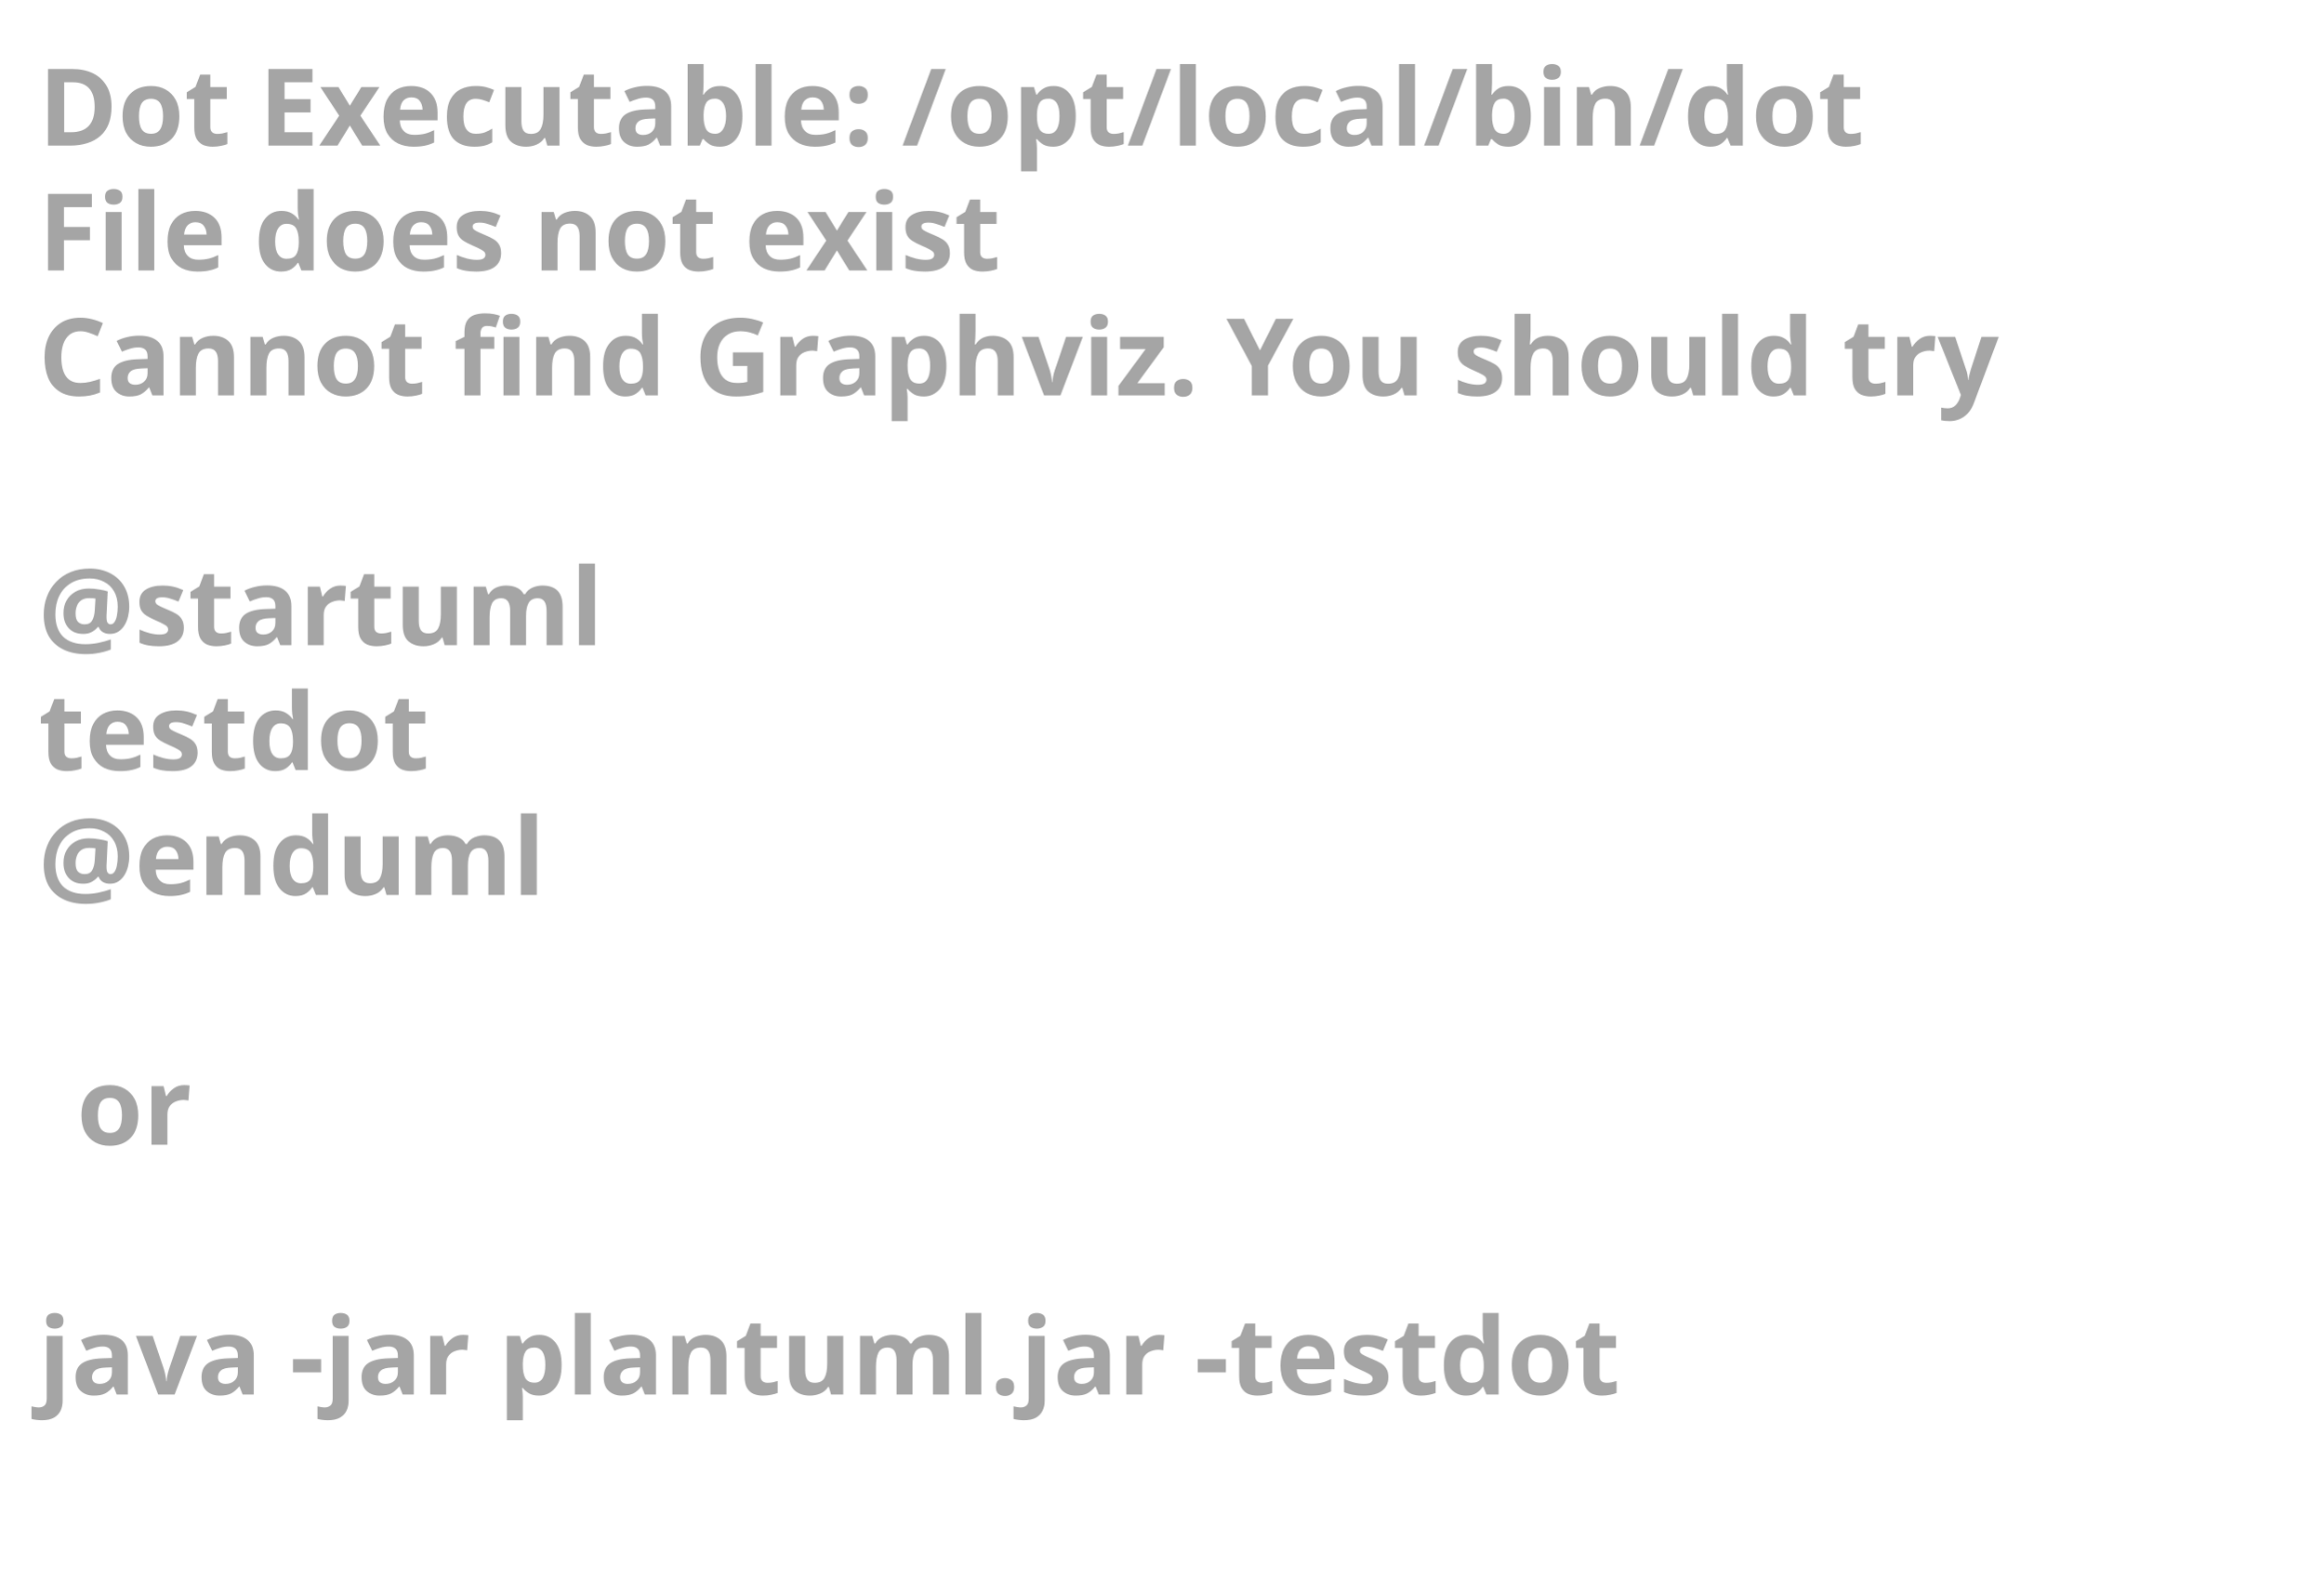
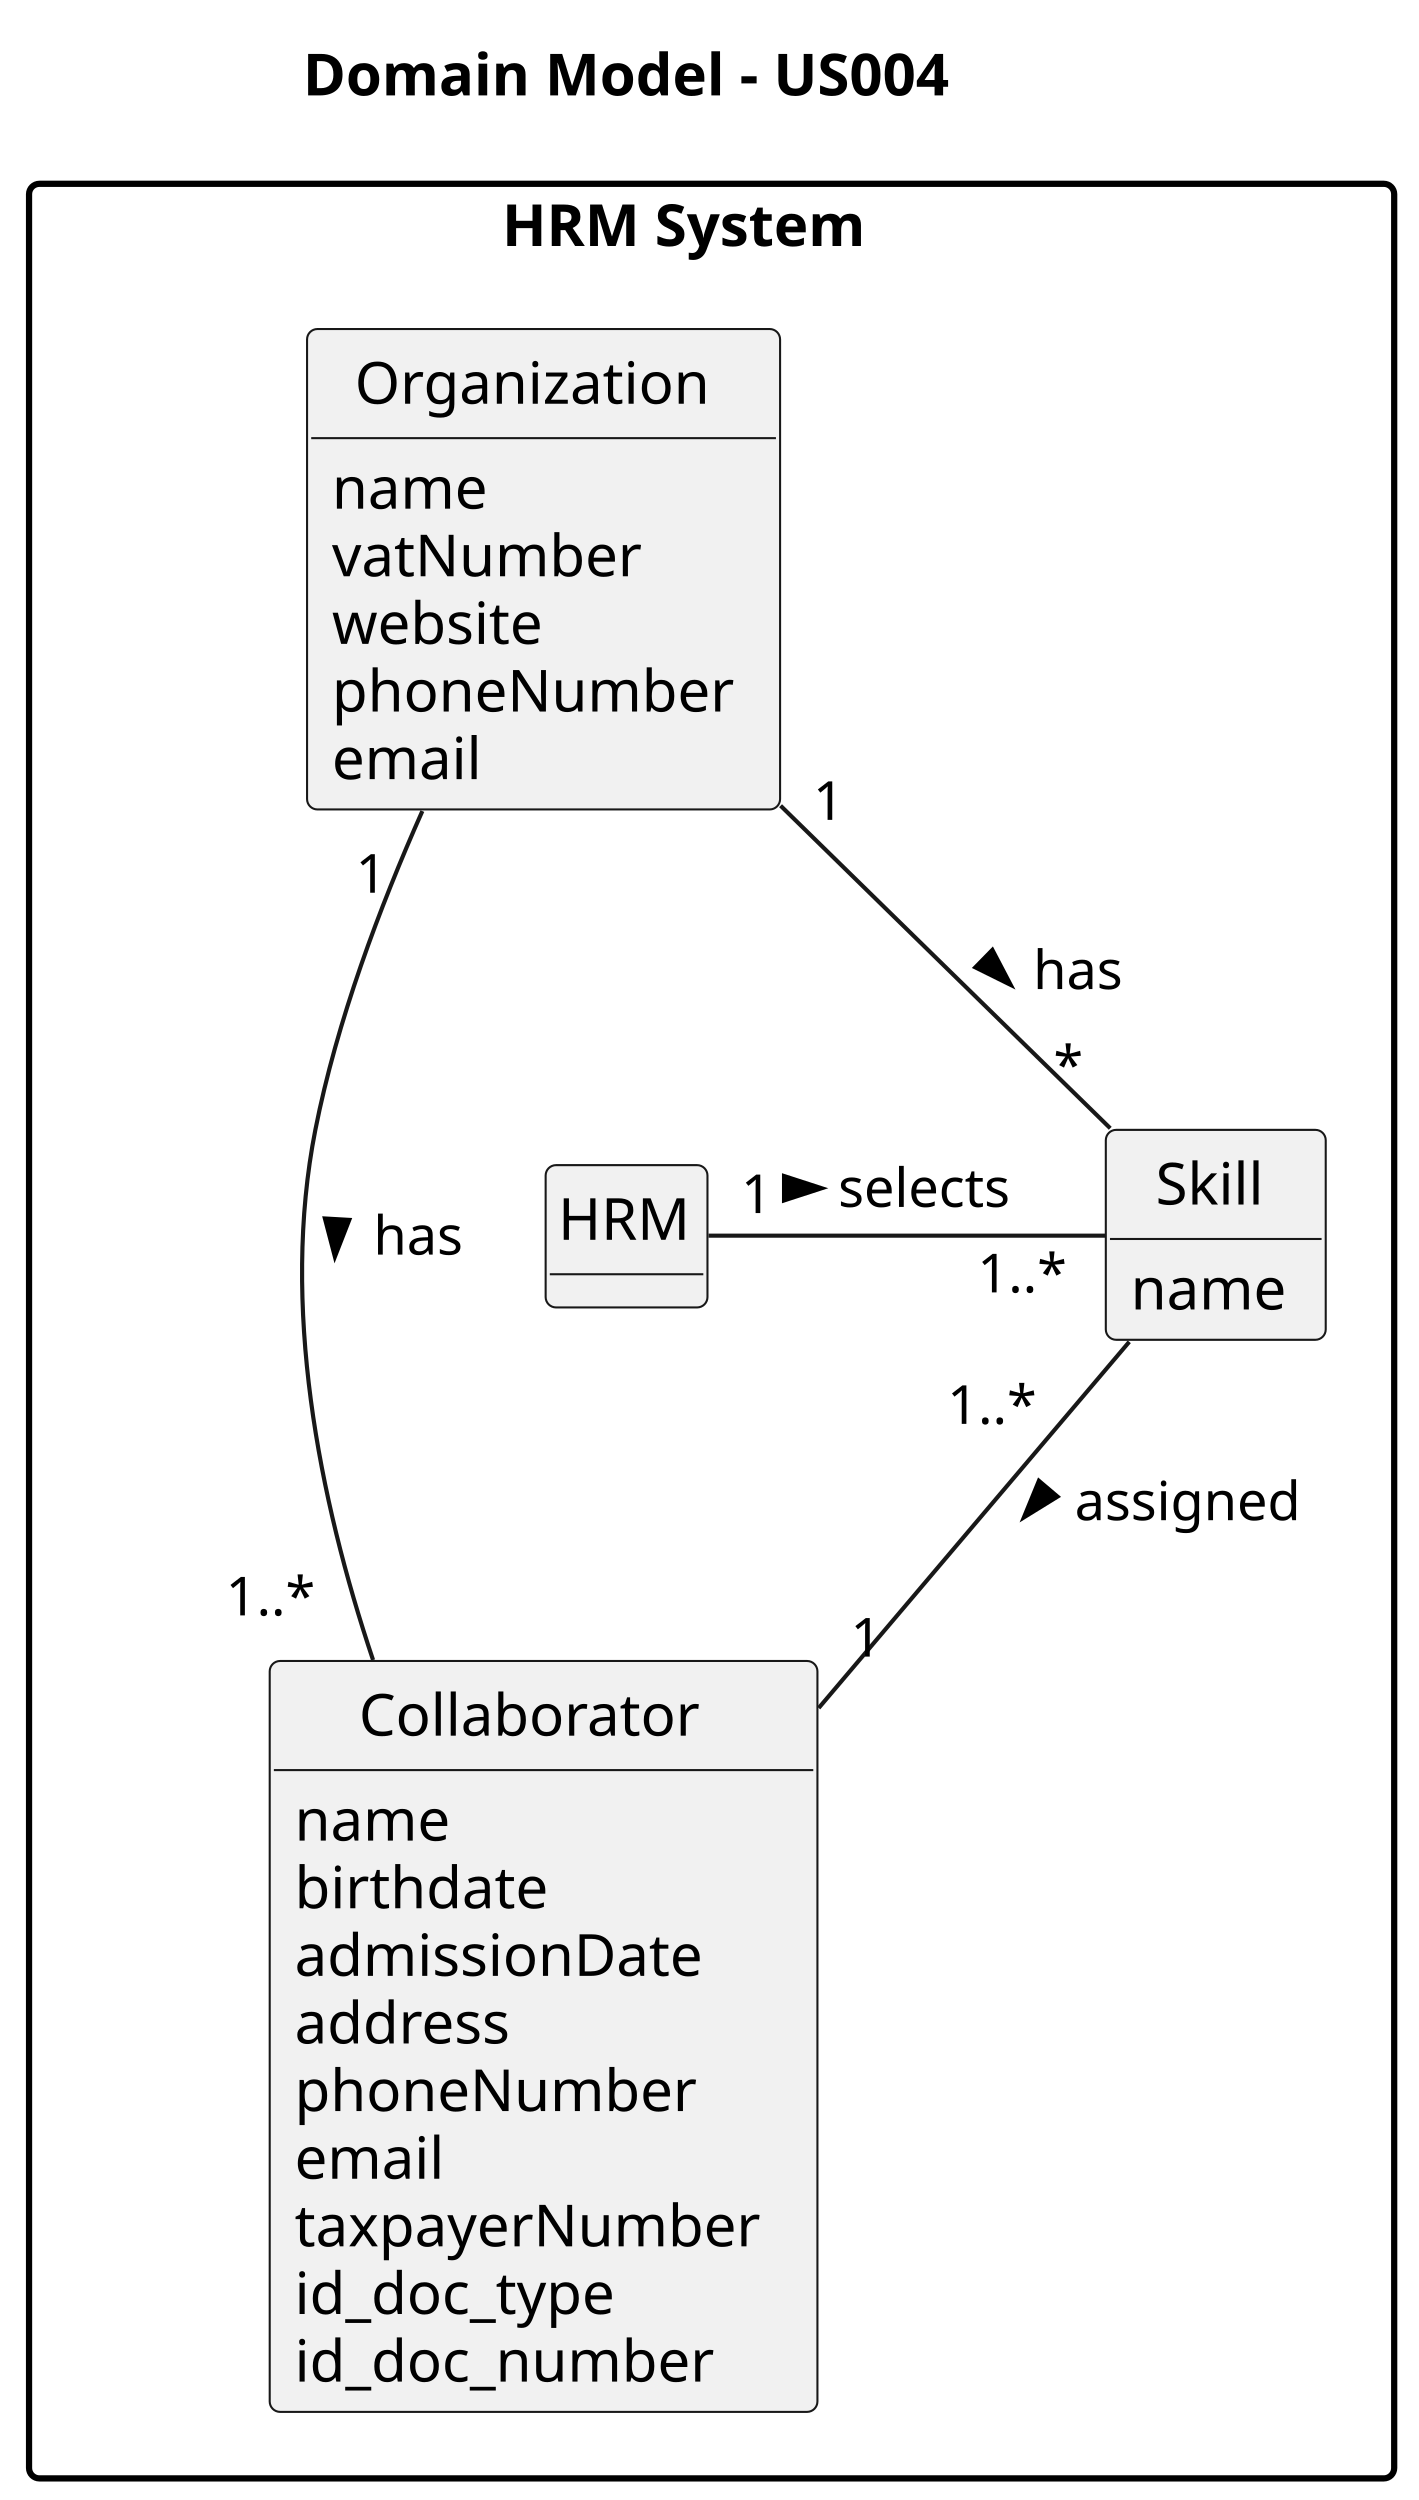
- <svg xmlns="http://www.w3.org/2000/svg" contentStyleType="text/css" height="206px" preserveAspectRatio="none" style="width:303px;height:206px;background:#FFFFFF;" version="1.1" viewBox="0 0 303 206" width="303px" zoomAndPan="magnify">
+ <svg xmlns="http://www.w3.org/2000/svg" contentStyleType="text/css" height="964.8px" preserveAspectRatio="none" style="width:547px;height:964px;background:#FFFFFF;" version="1.1" viewBox="0 0 547 964" width="547.2px" zoomAndPan="magnify">
  <defs />
  <g>
-     <text fill="#A5A5A5" font-family="sans-serif" font-size="14" font-weight="bold" lengthAdjust="spacing" textLength="261" x="5" y="19">Dot Executable: /opt/local/bin/dot</text>
-     <text fill="#A5A5A5" font-family="sans-serif" font-size="14" font-weight="bold" lengthAdjust="spacing" textLength="145" x="5" y="35.297">File does not exist</text>
-     <text fill="#A5A5A5" font-family="sans-serif" font-size="14" font-weight="bold" lengthAdjust="spacing" textLength="291" x="5" y="51.594">Cannot find Graphviz. You should try</text>
-     <text fill="#A5A5A5" font-family="sans-serif" font-size="14" font-weight="bold" lengthAdjust="spacing" textLength="5" x="5" y="67.891"> </text>
-     <text fill="#A5A5A5" font-family="sans-serif" font-size="14" font-weight="bold" lengthAdjust="spacing" textLength="79" x="5" y="84.188">@startuml</text>
-     <text fill="#A5A5A5" font-family="sans-serif" font-size="14" font-weight="bold" lengthAdjust="spacing" textLength="57" x="5" y="100.484">testdot</text>
-     <text fill="#A5A5A5" font-family="sans-serif" font-size="14" font-weight="bold" lengthAdjust="spacing" textLength="72" x="5" y="116.781">@enduml</text>
-     <text fill="#A5A5A5" font-family="sans-serif" font-size="14" font-weight="bold" lengthAdjust="spacing" textLength="5" x="5" y="133.078"> </text>
-     <text fill="#A5A5A5" font-family="sans-serif" font-size="14" font-weight="bold" lengthAdjust="spacing" textLength="17" x="10" y="149.375">or</text>
-     <text fill="#A5A5A5" font-family="sans-serif" font-size="14" font-weight="bold" lengthAdjust="spacing" textLength="5" x="5" y="165.672"> </text>
-     <text fill="#A5A5A5" font-family="sans-serif" font-size="14" font-weight="bold" lengthAdjust="spacing" textLength="227" x="5" y="181.969">java -jar plantuml.jar -testdot</text>
-     <text fill="#A5A5A5" font-family="sans-serif" font-size="14" font-weight="bold" lengthAdjust="spacing" textLength="5" x="5" y="198.266"> </text>
+     <text fill="#000000" font-family="sans-serif" font-size="22.4" font-weight="bold" lengthAdjust="spacing" textLength="291.2" x="116.8" y="36.792">Domain Model - US004</text>
+     <g id="cluster_HRM System">
+       <rect fill="none" height="884.8" rx="4" ry="4" style="stroke:#000000;stroke-width:2.4;" width="526.4" x="11.2" y="70.875" />
+       <text fill="#000000" font-family="sans-serif" font-size="22.4" font-weight="bold" lengthAdjust="spacing" textLength="161.6" x="193.6" y="94.867">HRM System</text>
+     </g>
+     <g id="elem_Skill">
+       <rect codeLine="17" fill="#F1F1F1" height="80.95" id="Skill" rx="4" ry="4" style="stroke:#181818;stroke-width:0.8;" width="84.8" x="426.4" y="435.675" />
+       <text fill="#000000" font-family="sans-serif" font-size="22.4" lengthAdjust="spacing" textLength="46.4" x="445.6" y="464.467">Skill</text>
+       <line style="stroke:#181818;stroke-width:0.8;" x1="428" x2="509.6" y1="477.75" y2="477.75" />
+       <text fill="#000000" font-family="sans-serif" font-size="22.4" lengthAdjust="spacing" textLength="65.6" x="436" y="504.942">name</text>
+     </g>
+     <g id="elem_Collaborator">
+       <rect codeLine="21" fill="#F1F1F1" height="289.55" id="Collaborator" rx="4" ry="4" style="stroke:#181818;stroke-width:0.8;" width="211.2" x="104" y="640.475" />
+       <text fill="#000000" font-family="sans-serif" font-size="22.4" lengthAdjust="spacing" textLength="142.4" x="138.4" y="669.267">Collaborator</text>
+       <line style="stroke:#181818;stroke-width:0.8;" x1="105.6" x2="313.6" y1="682.55" y2="682.55" />
+       <text fill="#000000" font-family="sans-serif" font-size="22.4" lengthAdjust="spacing" textLength="65.6" x="113.6" y="709.742">name</text>
+       <text fill="#000000" font-family="sans-serif" font-size="22.4" lengthAdjust="spacing" textLength="104" x="113.6" y="735.817">birthdate</text>
+       <text fill="#000000" font-family="sans-serif" font-size="22.4" lengthAdjust="spacing" textLength="169.6" x="113.6" y="761.892">admissionDate</text>
+       <text fill="#000000" font-family="sans-serif" font-size="22.4" lengthAdjust="spacing" textLength="89.6" x="113.6" y="787.967">address</text>
+       <text fill="#000000" font-family="sans-serif" font-size="22.4" lengthAdjust="spacing" textLength="163.2" x="113.6" y="814.042">phoneNumber</text>
+       <text fill="#000000" font-family="sans-serif" font-size="22.4" lengthAdjust="spacing" textLength="64" x="113.6" y="840.117">email</text>
+       <text fill="#000000" font-family="sans-serif" font-size="22.4" lengthAdjust="spacing" textLength="192" x="113.6" y="866.192">taxpayerNumber</text>
+       <text fill="#000000" font-family="sans-serif" font-size="22.4" lengthAdjust="spacing" textLength="134.4" x="113.6" y="892.267">id_doc_type</text>
+       <text fill="#000000" font-family="sans-serif" font-size="22.4" lengthAdjust="spacing" textLength="174.4" x="113.6" y="918.342">id_doc_number</text>
+     </g>
+     <g id="elem_Organization">
+       <rect codeLine="33" fill="#F1F1F1" height="185.25" id="Organization" rx="4" ry="4" style="stroke:#181818;stroke-width:0.8;" width="182.4" x="118.4" y="126.875" />
+       <text fill="#000000" font-family="sans-serif" font-size="22.4" lengthAdjust="spacing" textLength="145.6" x="136.8" y="155.667">Organization</text>
+       <line style="stroke:#181818;stroke-width:0.8;" x1="120" x2="299.2" y1="168.95" y2="168.95" />
+       <text fill="#000000" font-family="sans-serif" font-size="22.4" lengthAdjust="spacing" textLength="65.6" x="128" y="196.142">name</text>
+       <text fill="#000000" font-family="sans-serif" font-size="22.4" lengthAdjust="spacing" textLength="126.4" x="128" y="222.217">vatNumber</text>
+       <text fill="#000000" font-family="sans-serif" font-size="22.4" lengthAdjust="spacing" textLength="86.4" x="128" y="248.292">website</text>
+       <text fill="#000000" font-family="sans-serif" font-size="22.4" lengthAdjust="spacing" textLength="163.2" x="128" y="274.367">phoneNumber</text>
+       <text fill="#000000" font-family="sans-serif" font-size="22.4" lengthAdjust="spacing" textLength="64" x="128" y="300.442">email</text>
+     </g>
+     <g id="elem_HRM">
+       <rect codeLine="41" fill="#F1F1F1" height="54.875" id="HRM" rx="4" ry="4" style="stroke:#181818;stroke-width:0.8;" width="62.4" x="210.4" y="449.275" />
+       <text fill="#000000" font-family="sans-serif" font-size="22.4" lengthAdjust="spacing" textLength="52.8" x="215.2" y="478.067">HRM</text>
+       <line style="stroke:#181818;stroke-width:0.8;" x1="212" x2="271.2" y1="491.35" y2="491.35" />
+     </g>
+     <g id="link_Organization_Skill">
+       <path codeLine="44" d="M300.992,310.683 C344.416,353.179 394.144,401.835 428.112,435.067 " fill="none" id="Organization-Skill" style="stroke:#181818;stroke-width:1.6;" />
+       <polygon fill="#000000" points="389.718,379.776,382.663,366.294,376.085,373.016,389.718,379.776" style="stroke:#000000;stroke-width:1.6;" />
+       <text fill="#000000" font-family="sans-serif" font-size="20.8" lengthAdjust="spacing" textLength="36.8" x="398.4" y="381.382">has</text>
+       <text fill="#000000" font-family="sans-serif" font-size="20.8" lengthAdjust="spacing" textLength="12.8" x="313.522" y="316.149">1</text>
+       <text fill="#000000" font-family="sans-serif" font-size="20.8" lengthAdjust="spacing" textLength="11.2" x="406.208" y="418.123">*</text>
+     </g>
+     <g id="link_Organization_Collaborator">
+       <path codeLine="45" d="M162.864,312.747 C146.352,349.883 129.856,393.835 121.6,435.675 C108.24,503.387 122.912,577.643 143.856,640.107 " fill="none" id="Organization-Collaborator" style="stroke:#181818;stroke-width:1.6;" />
+       <polygon fill="#000000" points="129.136,484.568,134.669,470.393,125.281,469.847,129.136,484.568" style="stroke:#000000;stroke-width:1.6;" />
+       <text fill="#000000" font-family="sans-serif" font-size="20.8" lengthAdjust="spacing" textLength="36.8" x="144" y="483.782">has</text>
+       <text fill="#000000" font-family="sans-serif" font-size="20.8" lengthAdjust="spacing" textLength="12.8" x="137.15" y="344.236">1</text>
+       <text fill="#000000" font-family="sans-serif" font-size="20.8" lengthAdjust="spacing" textLength="36.8" x="87.041" y="622.9">1..*</text>
+     </g>
+     <g id="link_HRM_Skill">
+       <path codeLine="46" d="M273.184,476.475 C313.056,476.475 381.792,476.475 426.256,476.475 " fill="none" id="HRM-Skill" style="stroke:#181818;stroke-width:1.6;" />
+       <polygon fill="#000000" points="316.8,458.181,302.328,453.479,302.328,462.884,316.8,458.181" style="stroke:#000000;stroke-width:1.6;" />
+       <text fill="#000000" font-family="sans-serif" font-size="20.8" lengthAdjust="spacing" textLength="73.6" x="323.2" y="465.382">selects</text>
+       <text fill="#000000" font-family="sans-serif" font-size="20.8" lengthAdjust="spacing" textLength="12.8" x="285.766" y="467.764">1</text>
+       <text fill="#000000" font-family="sans-serif" font-size="20.8" lengthAdjust="spacing" textLength="36.8" x="376.886" y="498.346">1..*</text>
+     </g>
+     <g id="link_Skill_Collaborator">
+       <path codeLine="47" d="M435.44,517.403 C405.088,553.195 358.592,607.995 315.68,658.619 " fill="none" id="Skill-Collaborator" style="stroke:#181818;stroke-width:1.6;" />
+       <polygon fill="#000000" points="394.826,585.083,407.772,577.087,400.6,571.004,394.826,585.083" style="stroke:#000000;stroke-width:1.6;" />
+       <text fill="#000000" font-family="sans-serif" font-size="20.8" lengthAdjust="spacing" textLength="92.8" x="414.4" y="586.182">assigned</text>
+       <text fill="#000000" font-family="sans-serif" font-size="20.8" lengthAdjust="spacing" textLength="36.8" x="365.25" y="549.049">1..*</text>
+       <text fill="#000000" font-family="sans-serif" font-size="20.8" lengthAdjust="spacing" textLength="12.8" x="327.983" y="638.775">1</text>
+     </g>
  </g>
</svg>
